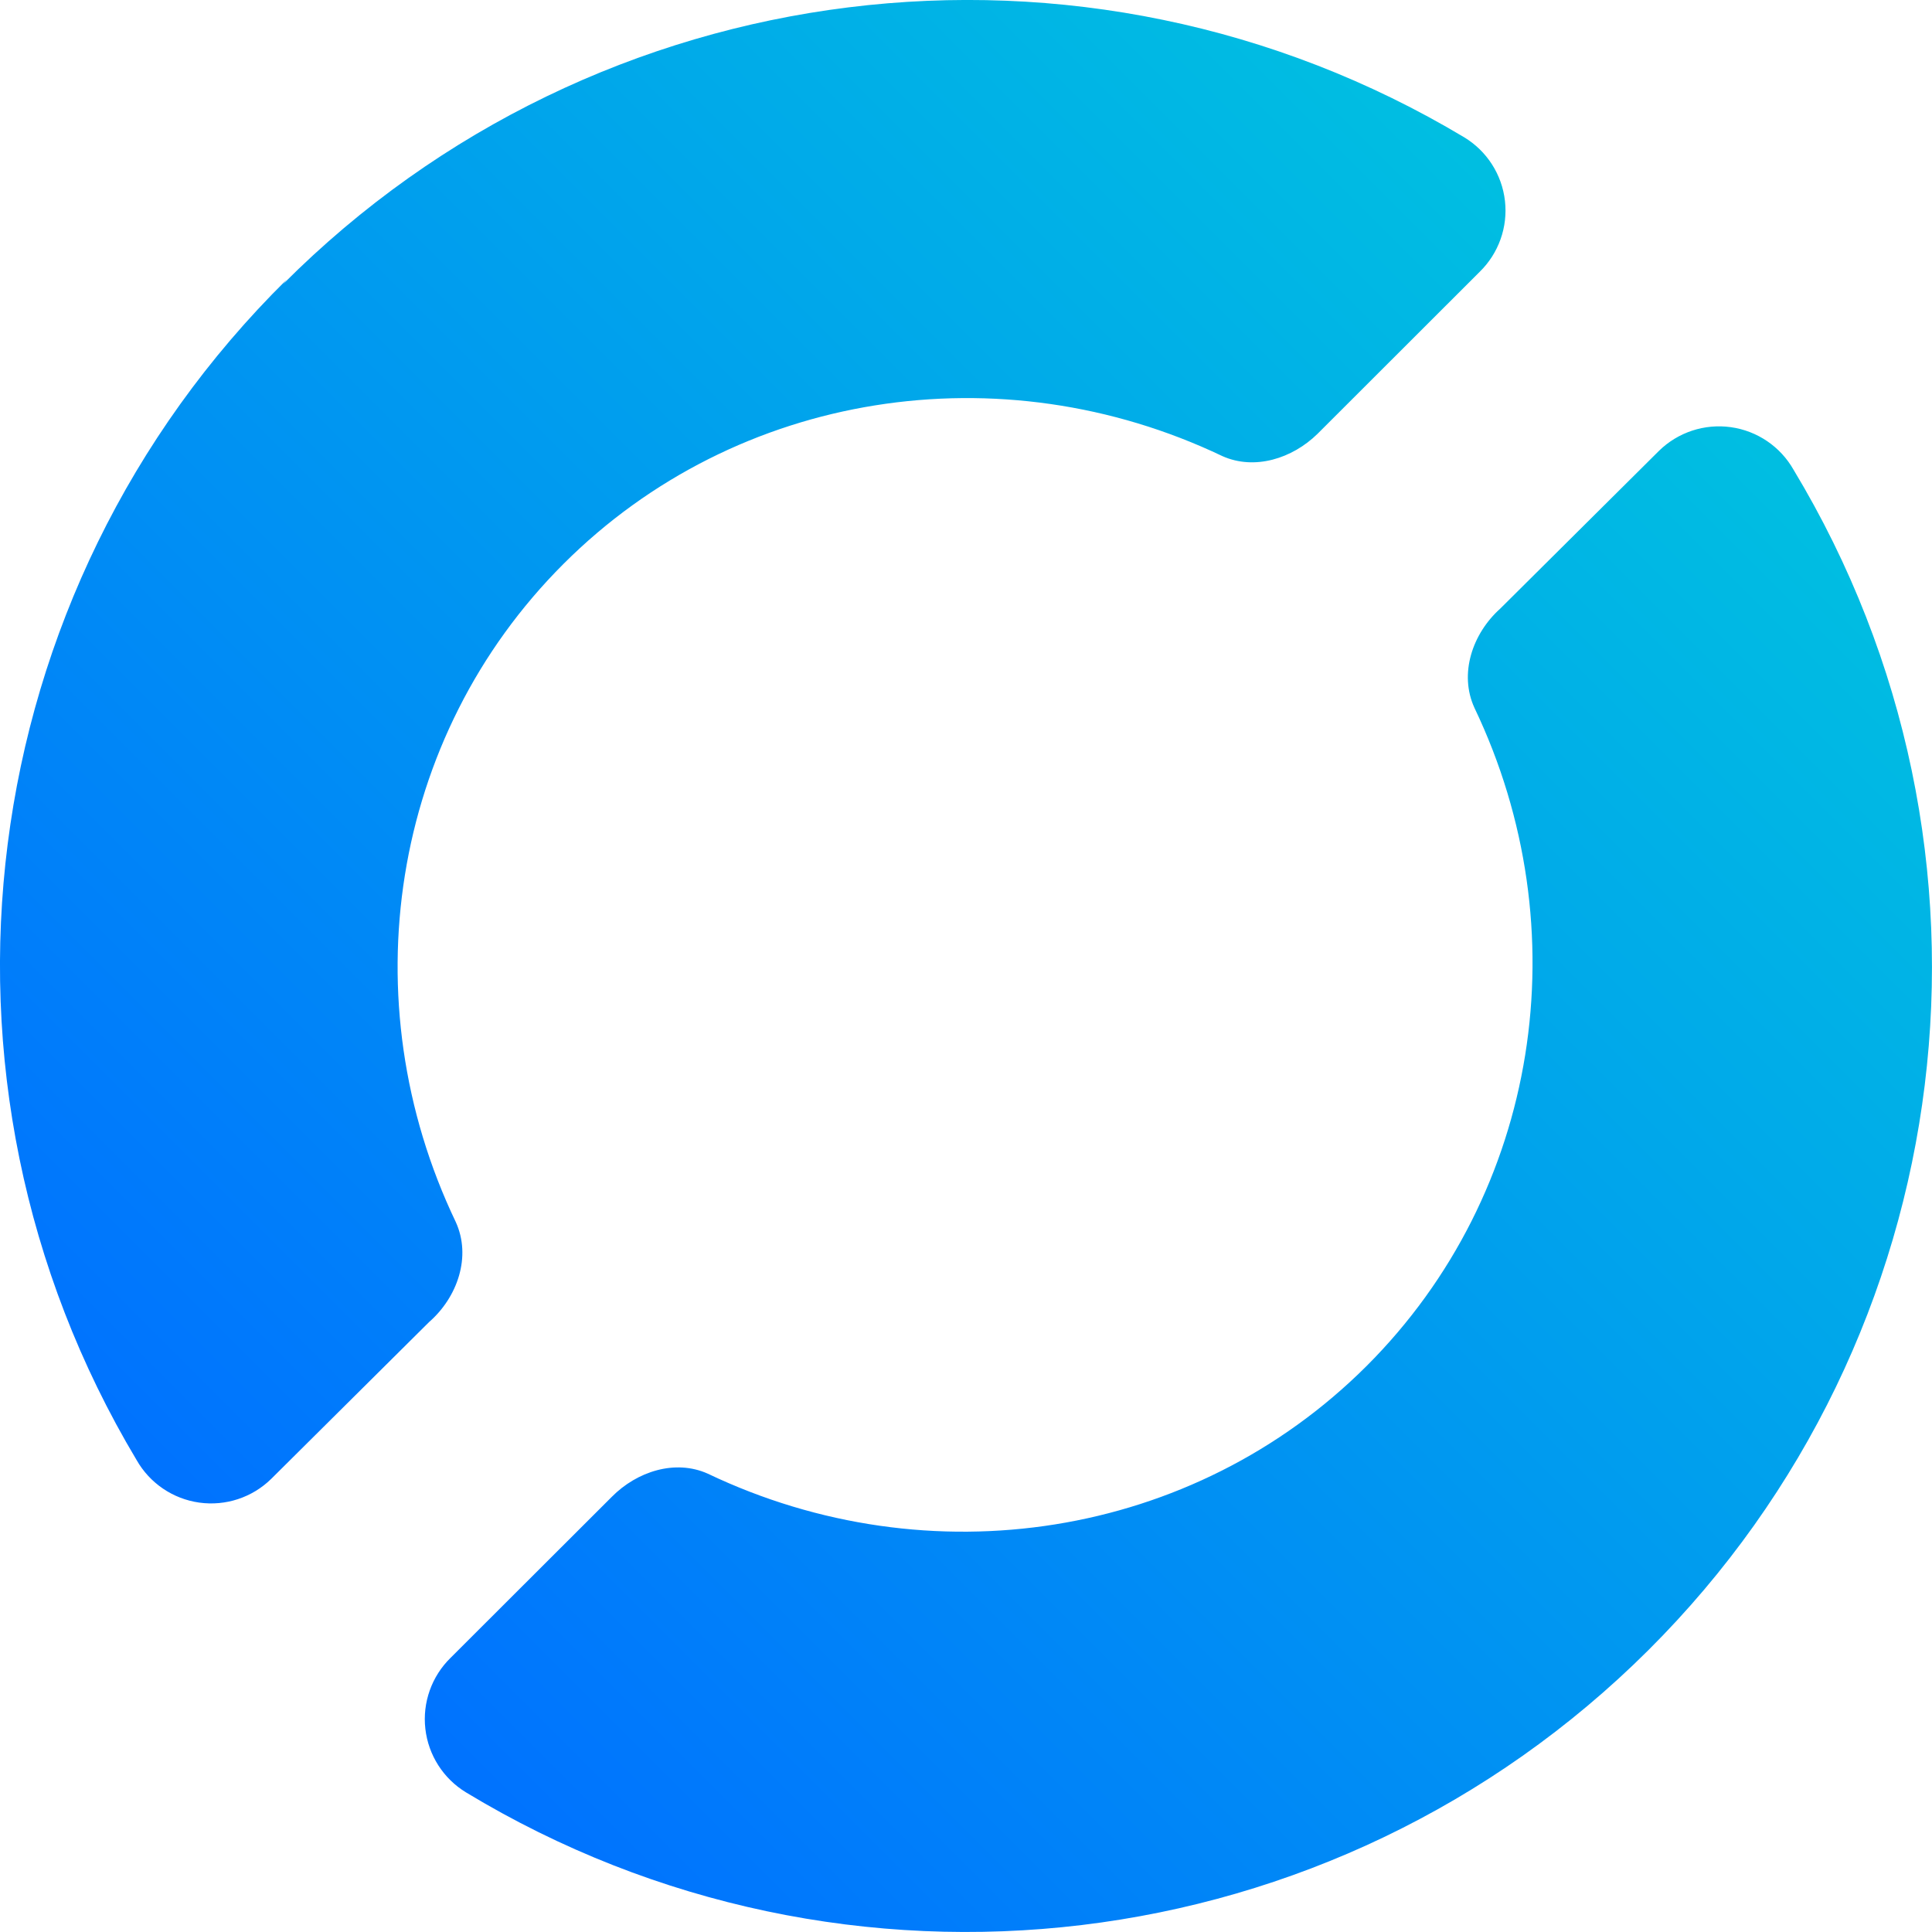
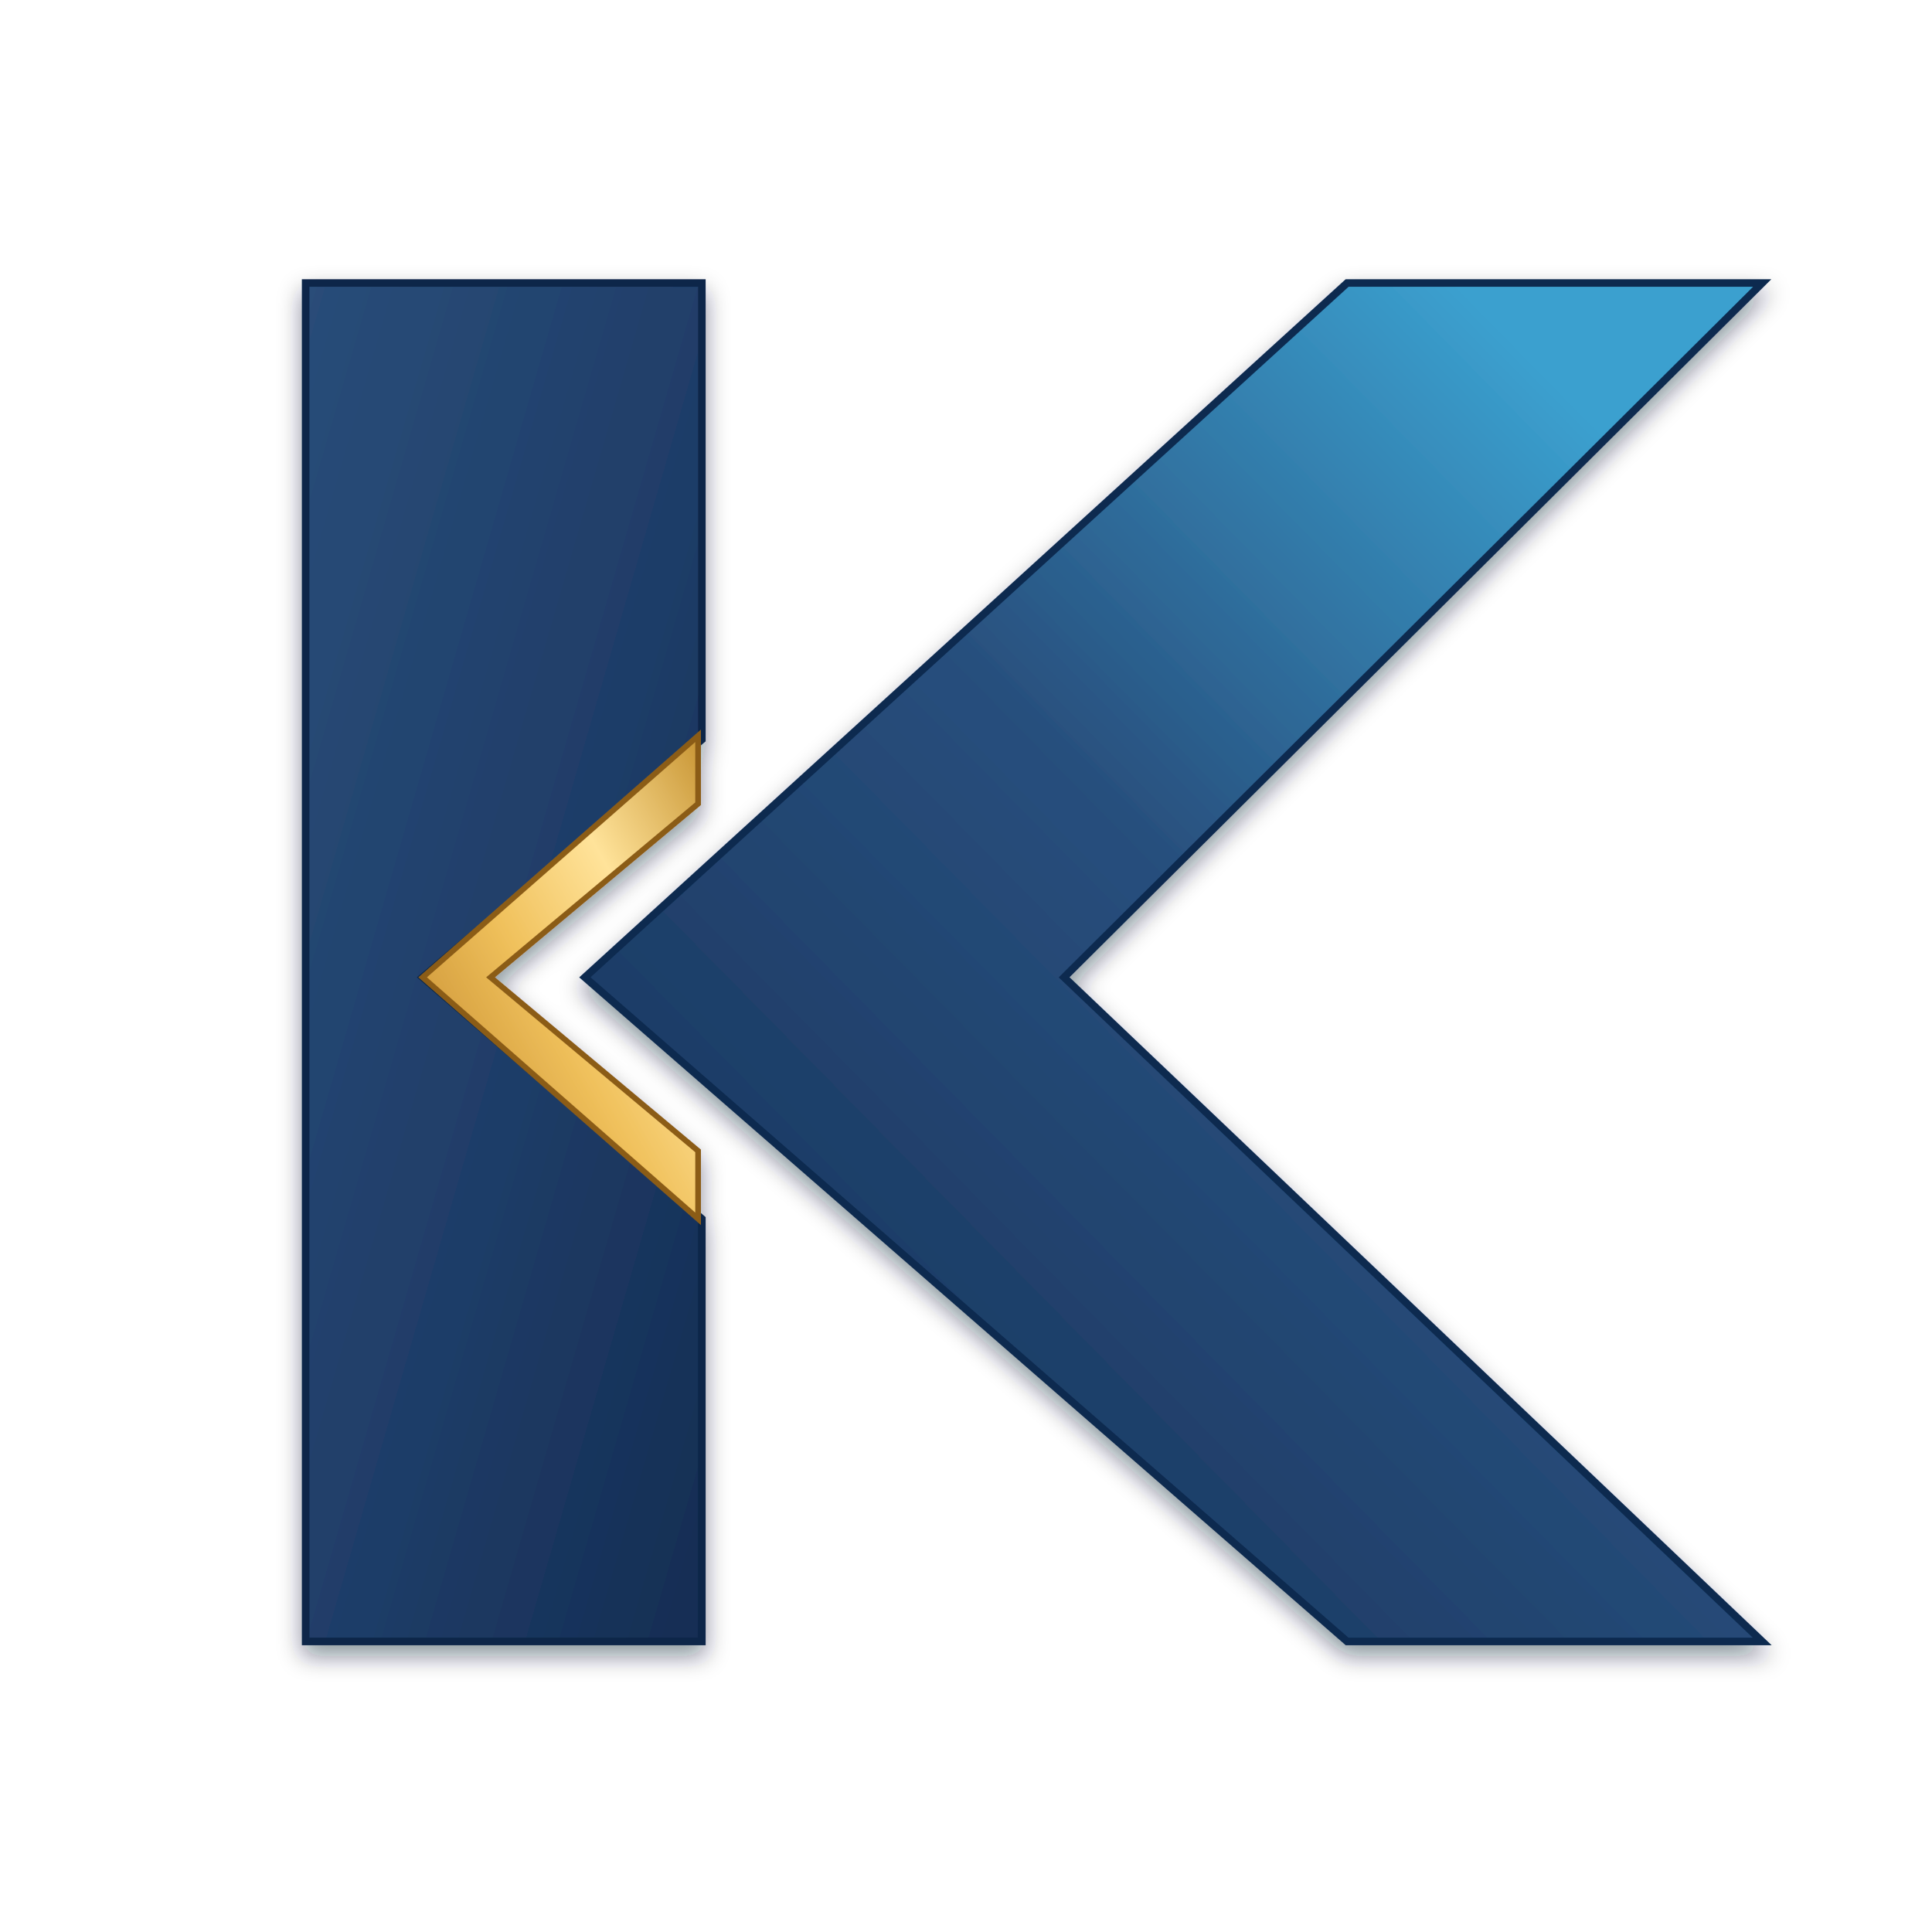
- <svg xmlns="http://www.w3.org/2000/svg" xmlns:xlink="http://www.w3.org/1999/xlink" xml:space="preserve" viewBox="66.993 897.484 26 26">
-   <linearGradient id="a" x1=".148" x2=".845" y1=".851" y2=".154" gradientTransform="matrix(26.301 0 0 26.331 90.674 911.757)" gradientUnits="userSpaceOnUse">
-     <stop offset="0" stop-color="#0071ff" />
-     <stop offset="1" stop-color="#00bfe1" />
-   </linearGradient>
+ <svg xmlns="http://www.w3.org/2000/svg" viewBox="0 0 512 512">
  <defs>
-     <linearGradient xlink:href="#a" id="b" x1=".148" x2=".845" y1=".851" y2=".154" gradientTransform="matrix(26.00048 0 0 25.99935 66.993 897.485)" gradientUnits="userSpaceOnUse" />
+     <linearGradient id="leftBlue" x1="0" y1="0" x2="1" y2="1">
+       <stop offset="0" stop-color="#294d79" />
+       <stop offset="0.55" stop-color="#1f3d68" />
+       <stop offset="1" stop-color="#142d53" />
+     </linearGradient>
+     <linearGradient id="rightBlue" x1="0.15" y1="0.9" x2="0.85" y2="0.1">
+       <stop offset="0" stop-color="#18345c" />
+       <stop offset="0.55" stop-color="#284f7d" />
+       <stop offset="1" stop-color="#3ba0cf" />
+     </linearGradient>
+     <linearGradient id="gold" x1="0" y1="1" x2="1" y2="0">
+       <stop offset="0" stop-color="#b77a20" />
+       <stop offset="0.45" stop-color="#f0c15c" />
+       <stop offset="0.7" stop-color="#ffe39a" />
+       <stop offset="1" stop-color="#c89534" />
+     </linearGradient>
+     <filter id="shadow" x="-15%" y="-15%" width="130%" height="130%">
+       <feDropShadow dx="0" dy="3" stdDeviation="3" flood-color="#09172d" flood-opacity="0.45" />
+     </filter>
  </defs>
-   <path fill="url(#b)" d="m89.318 903.552-2.135 2.122c-.376.337-.558.879-.347 1.337 1.422 2.976.882 6.524-1.452 8.856-2.335 2.331-5.887 2.87-8.866 1.449-.439-.197-.954-.03-1.292.312l-2.17 2.167a1.154 1.154 0 0 0 .208 1.81 13.005 13.005 0 0 0 15.91-1.912 12.97 12.97 0 0 0 1.956-15.887 1.154 1.154 0 0 0-1.812-.254zm-18.467-2.305a12.969 12.969 0 0 0-2.02 15.885 1.154 1.154 0 0 0 1.812.254l2.124-2.11c.385-.336.572-.884.359-1.348-1.423-2.976-.884-6.524 1.451-8.856 2.334-2.332 5.887-2.871 8.866-1.45.434.194.942.033 1.281-.3l2.182-2.18a1.152 1.152 0 0 0-.208-1.81 13.009 13.009 0 0 0-15.893 1.973z" />
+   <g filter="url(#shadow)">
+     <path fill="url(#leftBlue)" stroke="#0d2748" stroke-width="2" d="M81 75 H186 V196 L112 259 L186 323 V435 H81 Z" />
+     <path fill="url(#gold)" stroke="#8b5c19" stroke-width="1.5" d="M185 195 L112 259 L185 323 L185 305 L130 259 L185 213 Z" />
+     <path fill="url(#rightBlue)" stroke="#0c2a50" stroke-width="2" d="M357 75 H467 L282 259 L467 435 H357 L155 259 Z" />
+   </g>
</svg>
